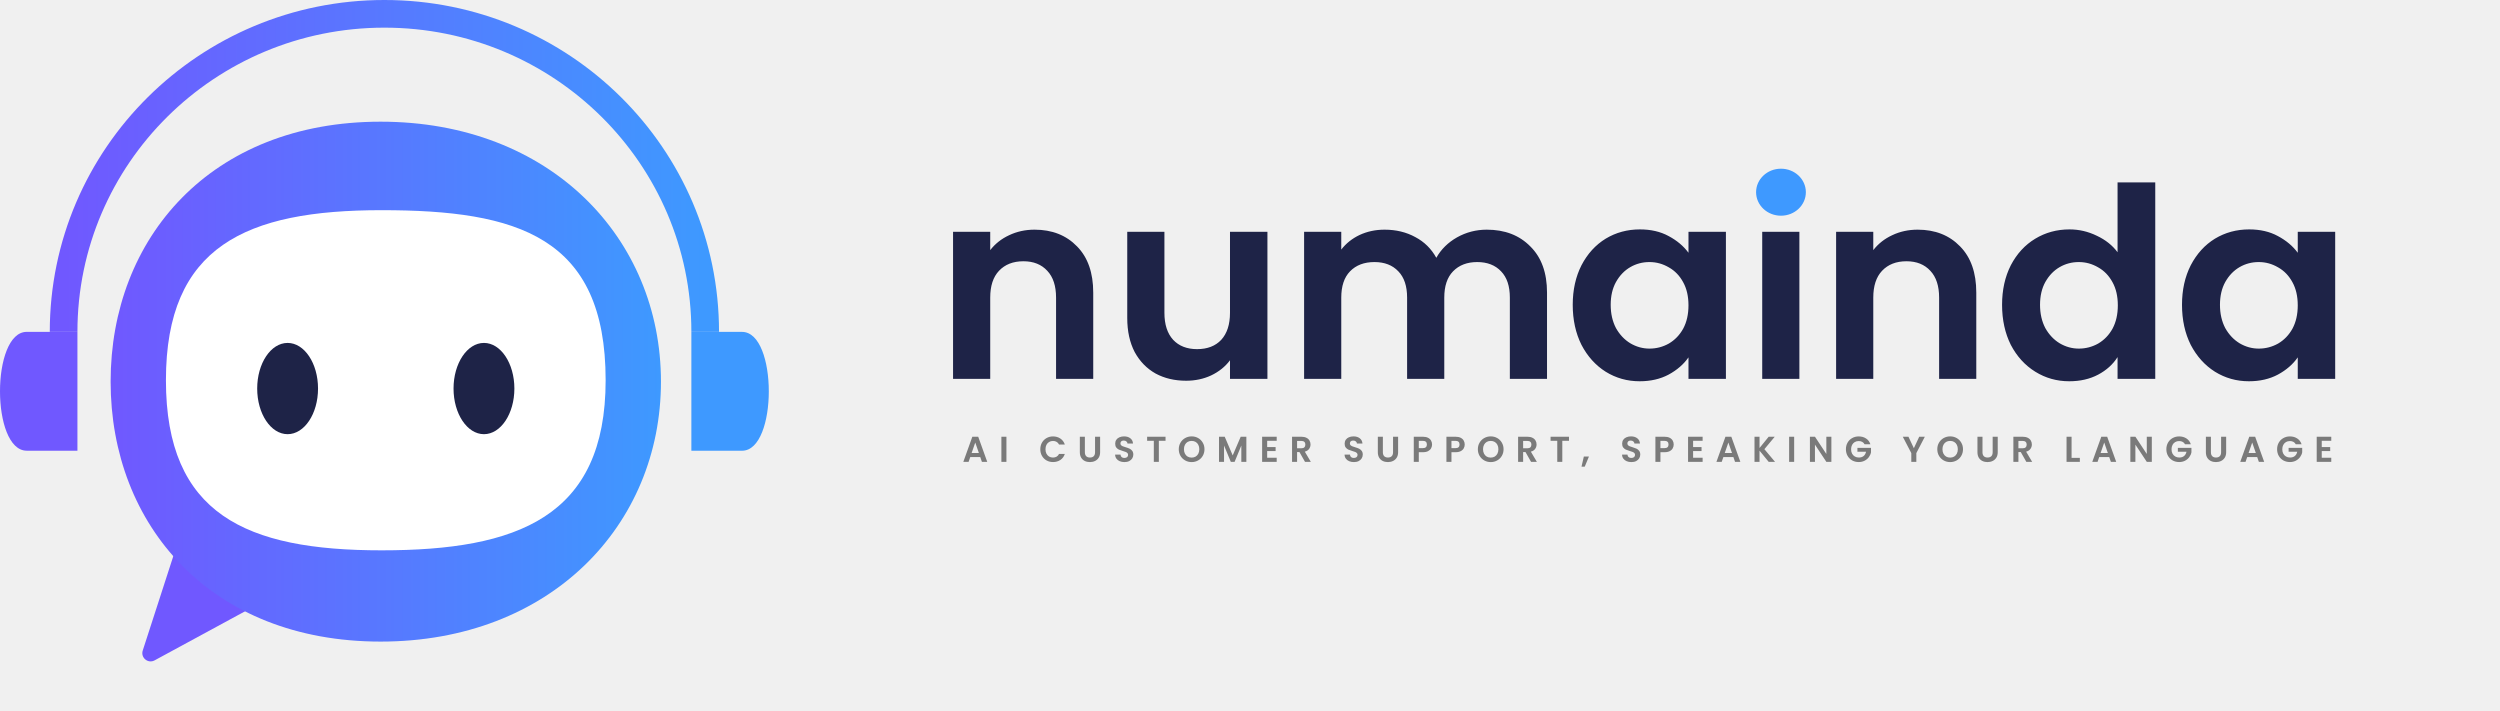
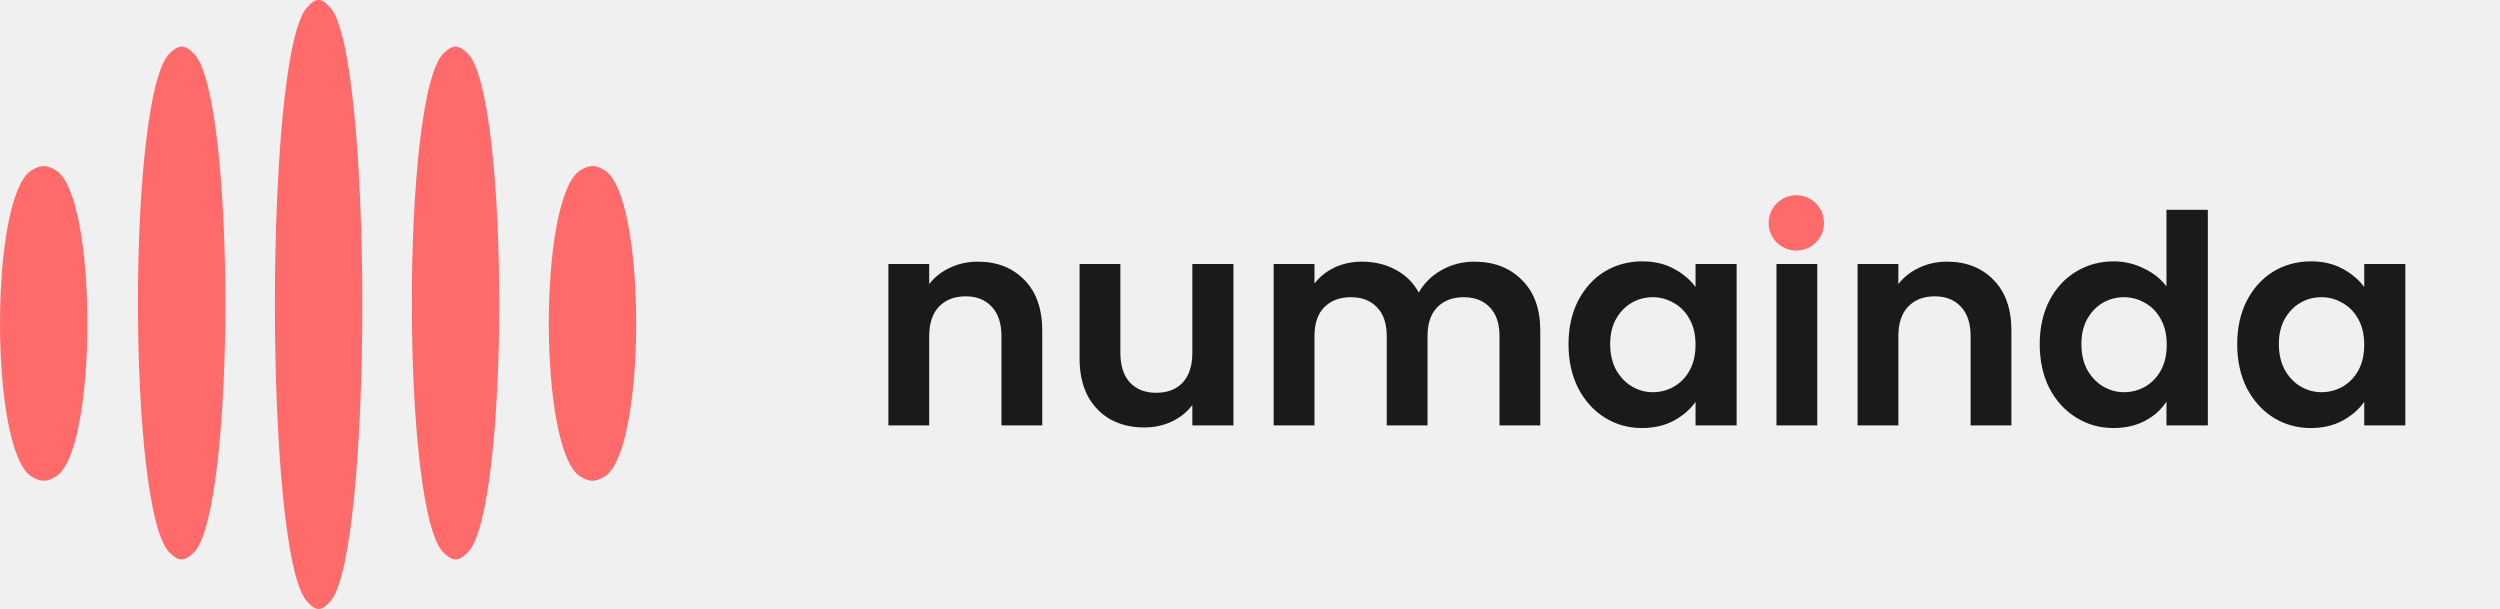
- <svg xmlns="http://www.w3.org/2000/svg" width="904" height="257" viewBox="0 0 904 257" fill="none">
-   <path d="M55.901 238.791C53.52 240.083 50.781 237.807 51.616 235.23L64.114 196.638C64.768 194.62 67.254 193.899 68.886 195.256L92.043 214.503C93.675 215.859 93.421 218.435 91.556 219.447L55.901 238.791Z" fill="#7058FF" />
-   <path d="M239 138C239 189.915 199.003 232 137.623 232C76.242 232 40 189.915 40 138C40 86.085 76.242 44 137.623 44C199.003 44 239 86.085 239 138Z" fill="url(#paint0_linear_155_86)" />
-   <path d="M255 120C255 56.487 203.065 5 139 5C74.935 5 23 56.487 23 120" stroke="url(#paint1_linear_155_86)" stroke-width="10" />
-   <path d="M219 137.5C219 187 187.043 199 138 199C88.957 199 60 186 60 137.5C60 89 88.957 76 138 76C187.043 76 219 85.5 219 137.5Z" fill="white" />
-   <ellipse cx="104" cy="140.5" rx="11" ry="16.5" fill="#1E2347" />
-   <ellipse cx="175" cy="140.5" rx="11" ry="16.5" fill="#1E2347" />
-   <path d="M9.673 120C28.276 120 28 120 28 120V162.975C28 162.975 28 163 9.673 162.975C-3.224 162.958 -3.224 120.001 9.673 120Z" fill="#7058FF" />
-   <path d="M268.327 162.986C249.724 162.987 250 162.986 250 162.986V120.011C250 120.011 250 119.986 268.327 120.011C281.224 120.028 281.224 162.986 268.327 162.986Z" fill="#3E99FF" />
-   <path d="M374.096 83.048C380.432 83.048 385.552 85.064 389.456 89.096C393.36 93.064 395.312 98.632 395.312 105.8V137H381.872V107.624C381.872 103.4 380.816 100.168 378.704 97.928C376.592 95.624 373.712 94.472 370.064 94.472C366.352 94.472 363.408 95.624 361.232 97.928C359.12 100.168 358.064 103.4 358.064 107.624V137H344.624V83.816H358.064V90.44C359.856 88.136 362.128 86.344 364.88 85.064C367.696 83.72 370.768 83.048 374.096 83.048ZM458.301 83.816V137H444.765V130.28C443.037 132.584 440.765 134.408 437.949 135.752C435.197 137.032 432.189 137.672 428.925 137.672C424.765 137.672 421.085 136.808 417.885 135.08C414.685 133.288 412.157 130.696 410.301 127.304C408.509 123.848 407.613 119.752 407.613 115.016V83.816H421.053V113.096C421.053 117.32 422.109 120.584 424.221 122.888C426.333 125.128 429.213 126.248 432.861 126.248C436.573 126.248 439.485 125.128 441.597 122.888C443.709 120.584 444.765 117.32 444.765 113.096V83.816H458.301ZM537.61 83.048C544.138 83.048 549.386 85.064 553.354 89.096C557.386 93.064 559.402 98.632 559.402 105.8V137H545.962V107.624C545.962 103.464 544.906 100.296 542.794 98.12C540.682 95.88 537.802 94.76 534.154 94.76C530.506 94.76 527.594 95.88 525.418 98.12C523.306 100.296 522.25 103.464 522.25 107.624V137H508.81V107.624C508.81 103.464 507.754 100.296 505.642 98.12C503.53 95.88 500.65 94.76 497.002 94.76C493.29 94.76 490.346 95.88 488.17 98.12C486.058 100.296 485.002 103.464 485.002 107.624V137H471.562V83.816H485.002V90.248C486.73 88.008 488.938 86.248 491.626 84.968C494.378 83.688 497.386 83.048 500.65 83.048C504.81 83.048 508.522 83.944 511.786 85.736C515.05 87.464 517.578 89.96 519.37 93.224C521.098 90.152 523.594 87.688 526.858 85.832C530.186 83.976 533.77 83.048 537.61 83.048ZM568.699 110.216C568.699 104.84 569.755 100.072 571.867 95.912C574.043 91.752 576.955 88.552 580.603 86.312C584.315 84.072 588.443 82.952 592.987 82.952C596.955 82.952 600.411 83.752 603.355 85.352C606.363 86.952 608.763 88.968 610.555 91.4V83.816H624.091V137H610.555V129.224C608.827 131.72 606.427 133.8 603.355 135.464C600.347 137.064 596.859 137.864 592.891 137.864C588.411 137.864 584.315 136.712 580.603 134.408C576.955 132.104 574.043 128.872 571.867 124.712C569.755 120.488 568.699 115.656 568.699 110.216ZM610.555 110.408C610.555 107.144 609.915 104.36 608.635 102.056C607.355 99.688 605.627 97.896 603.451 96.68C601.275 95.4 598.939 94.76 596.443 94.76C593.947 94.76 591.643 95.368 589.531 96.584C587.419 97.8 585.691 99.592 584.347 101.96C583.067 104.264 582.427 107.016 582.427 110.216C582.427 113.416 583.067 116.232 584.347 118.664C585.691 121.032 587.419 122.856 589.531 124.136C591.707 125.416 594.011 126.056 596.443 126.056C598.939 126.056 601.275 125.448 603.451 124.232C605.627 122.952 607.355 121.16 608.635 118.856C609.915 116.488 610.555 113.672 610.555 110.408ZM644.034 77.48C641.666 77.48 639.682 76.744 638.082 75.272C636.546 73.736 635.778 71.848 635.778 69.608C635.778 67.368 636.546 65.512 638.082 64.04C639.682 62.504 641.666 61.736 644.034 61.736C646.402 61.736 648.354 62.504 649.89 64.04C651.49 65.512 652.29 67.368 652.29 69.608C652.29 71.848 651.49 73.736 649.89 75.272C648.354 76.744 646.402 77.48 644.034 77.48ZM650.658 83.816V137H637.218V83.816H650.658ZM693.409 83.048C699.745 83.048 704.865 85.064 708.769 89.096C712.673 93.064 714.625 98.632 714.625 105.8V137H701.185V107.624C701.185 103.4 700.129 100.168 698.017 97.928C695.905 95.624 693.025 94.472 689.377 94.472C685.665 94.472 682.721 95.624 680.545 97.928C678.433 100.168 677.377 103.4 677.377 107.624V137H663.937V83.816H677.377V90.44C679.169 88.136 681.441 86.344 684.193 85.064C687.009 83.72 690.081 83.048 693.409 83.048ZM723.949 110.216C723.949 104.84 725.005 100.072 727.117 95.912C729.293 91.752 732.237 88.552 735.949 86.312C739.661 84.072 743.789 82.952 748.333 82.952C751.789 82.952 755.085 83.72 758.221 85.256C761.357 86.728 763.853 88.712 765.709 91.208V65.96H779.341V137H765.709V129.128C764.045 131.752 761.709 133.864 758.701 135.464C755.693 137.064 752.205 137.864 748.237 137.864C743.757 137.864 739.661 136.712 735.949 134.408C732.237 132.104 729.293 128.872 727.117 124.712C725.005 120.488 723.949 115.656 723.949 110.216ZM765.805 110.408C765.805 107.144 765.165 104.36 763.885 102.056C762.605 99.688 760.877 97.896 758.701 96.68C756.525 95.4 754.189 94.76 751.693 94.76C749.197 94.76 746.893 95.368 744.781 96.584C742.669 97.8 740.941 99.592 739.597 101.96C738.317 104.264 737.677 107.016 737.677 110.216C737.677 113.416 738.317 116.232 739.597 118.664C740.941 121.032 742.669 122.856 744.781 124.136C746.957 125.416 749.261 126.056 751.693 126.056C754.189 126.056 756.525 125.448 758.701 124.232C760.877 122.952 762.605 121.16 763.885 118.856C765.165 116.488 765.805 113.672 765.805 110.408ZM789.012 110.216C789.012 104.84 790.068 100.072 792.18 95.912C794.356 91.752 797.268 88.552 800.916 86.312C804.628 84.072 808.756 82.952 813.3 82.952C817.268 82.952 820.724 83.752 823.668 85.352C826.676 86.952 829.076 88.968 830.868 91.4V83.816H844.404V137H830.868V129.224C829.14 131.72 826.74 133.8 823.668 135.464C820.66 137.064 817.172 137.864 813.204 137.864C808.724 137.864 804.628 136.712 800.916 134.408C797.268 132.104 794.356 128.872 792.18 124.712C790.068 120.488 789.012 115.656 789.012 110.216ZM830.868 110.408C830.868 107.144 830.228 104.36 828.948 102.056C827.668 99.688 825.94 97.896 823.764 96.68C821.588 95.4 819.252 94.76 816.756 94.76C814.26 94.76 811.956 95.368 809.844 96.584C807.732 97.8 806.004 99.592 804.66 101.96C803.38 104.264 802.74 107.016 802.74 110.216C802.74 113.416 803.38 116.232 804.66 118.664C806.004 121.032 807.732 122.856 809.844 124.136C812.02 125.416 814.324 126.056 816.756 126.056C819.252 126.056 821.588 125.448 823.764 124.232C825.94 122.952 827.668 121.16 828.948 118.856C830.228 116.488 830.868 113.672 830.868 110.408Z" fill="#1E2347" />
-   <ellipse cx="644" cy="69.5" rx="9" ry="8.5" fill="#3E99FF" />
-   <path d="M354.461 165.271H350.847L350.249 167H348.338L351.601 157.913H353.72L356.983 167H355.059L354.461 165.271ZM353.967 163.815L352.654 160.019L351.341 163.815H353.967ZM363.923 157.926V167H362.103V157.926H363.923ZM376.176 162.45C376.176 161.557 376.376 160.76 376.774 160.058C377.182 159.347 377.732 158.797 378.425 158.407C379.127 158.008 379.912 157.809 380.778 157.809C381.792 157.809 382.681 158.069 383.443 158.589C384.206 159.109 384.739 159.828 385.042 160.747H382.949C382.741 160.314 382.447 159.989 382.065 159.772C381.693 159.555 381.259 159.447 380.765 159.447C380.237 159.447 379.764 159.573 379.348 159.824C378.941 160.067 378.62 160.413 378.386 160.864C378.161 161.315 378.048 161.843 378.048 162.45C378.048 163.048 378.161 163.577 378.386 164.036C378.62 164.487 378.941 164.838 379.348 165.089C379.764 165.332 380.237 165.453 380.765 165.453C381.259 165.453 381.693 165.345 382.065 165.128C382.447 164.903 382.741 164.573 382.949 164.14H385.042C384.739 165.067 384.206 165.791 383.443 166.311C382.689 166.822 381.801 167.078 380.778 167.078C379.912 167.078 379.127 166.883 378.425 166.493C377.732 166.094 377.182 165.544 376.774 164.842C376.376 164.14 376.176 163.343 376.176 162.45ZM392.291 157.926V163.542C392.291 164.157 392.451 164.63 392.772 164.959C393.093 165.28 393.543 165.44 394.124 165.44C394.713 165.44 395.168 165.28 395.489 164.959C395.81 164.63 395.97 164.157 395.97 163.542V157.926H397.803V163.529C397.803 164.3 397.634 164.955 397.296 165.492C396.967 166.021 396.52 166.419 395.957 166.688C395.402 166.957 394.783 167.091 394.098 167.091C393.422 167.091 392.807 166.957 392.252 166.688C391.706 166.419 391.273 166.021 390.952 165.492C390.631 164.955 390.471 164.3 390.471 163.529V157.926H392.291ZM406.594 167.091C405.962 167.091 405.39 166.983 404.878 166.766C404.376 166.549 403.977 166.237 403.682 165.83C403.388 165.423 403.236 164.942 403.227 164.387H405.177C405.203 164.76 405.333 165.054 405.567 165.271C405.81 165.488 406.139 165.596 406.555 165.596C406.98 165.596 407.314 165.496 407.556 165.297C407.799 165.089 407.92 164.82 407.92 164.491C407.92 164.222 407.838 164.001 407.673 163.828C407.509 163.655 407.301 163.52 407.049 163.425C406.807 163.321 406.469 163.208 406.035 163.087C405.446 162.914 404.965 162.745 404.592 162.58C404.228 162.407 403.912 162.151 403.643 161.813C403.383 161.466 403.253 161.007 403.253 160.435C403.253 159.898 403.388 159.43 403.656 159.031C403.925 158.632 404.302 158.329 404.787 158.121C405.273 157.904 405.827 157.796 406.451 157.796C407.387 157.796 408.146 158.026 408.726 158.485C409.316 158.936 409.641 159.568 409.701 160.383H407.699C407.682 160.071 407.548 159.815 407.296 159.616C407.054 159.408 406.729 159.304 406.321 159.304C405.966 159.304 405.68 159.395 405.463 159.577C405.255 159.759 405.151 160.023 405.151 160.37C405.151 160.613 405.229 160.816 405.385 160.981C405.55 161.137 405.749 161.267 405.983 161.371C406.226 161.466 406.564 161.579 406.997 161.709C407.587 161.882 408.068 162.056 408.44 162.229C408.813 162.402 409.134 162.662 409.402 163.009C409.671 163.356 409.805 163.811 409.805 164.374C409.805 164.859 409.68 165.31 409.428 165.726C409.177 166.142 408.809 166.476 408.323 166.727C407.838 166.97 407.262 167.091 406.594 167.091ZM421.458 157.926V159.395H419.04V167H417.22V159.395H414.802V157.926H421.458ZM430.898 167.091C430.049 167.091 429.269 166.892 428.558 166.493C427.848 166.094 427.284 165.544 426.868 164.842C426.452 164.131 426.244 163.33 426.244 162.437C426.244 161.553 426.452 160.76 426.868 160.058C427.284 159.347 427.848 158.793 428.558 158.394C429.269 157.995 430.049 157.796 430.898 157.796C431.756 157.796 432.536 157.995 433.238 158.394C433.949 158.793 434.508 159.347 434.915 160.058C435.331 160.76 435.539 161.553 435.539 162.437C435.539 163.33 435.331 164.131 434.915 164.842C434.508 165.544 433.949 166.094 433.238 166.493C432.528 166.892 431.748 167.091 430.898 167.091ZM430.898 165.466C431.444 165.466 431.925 165.345 432.341 165.102C432.757 164.851 433.082 164.495 433.316 164.036C433.55 163.577 433.667 163.044 433.667 162.437C433.667 161.83 433.55 161.302 433.316 160.851C433.082 160.392 432.757 160.041 432.341 159.798C431.925 159.555 431.444 159.434 430.898 159.434C430.352 159.434 429.867 159.555 429.442 159.798C429.026 160.041 428.701 160.392 428.467 160.851C428.233 161.302 428.116 161.83 428.116 162.437C428.116 163.044 428.233 163.577 428.467 164.036C428.701 164.495 429.026 164.851 429.442 165.102C429.867 165.345 430.352 165.466 430.898 165.466ZM450.686 157.926V167H448.866V161.098L446.435 167H445.057L442.613 161.098V167H440.793V157.926H442.86L445.746 164.673L448.632 157.926H450.686ZM458.206 159.395V161.67H461.261V163.113H458.206V165.518H461.651V167H456.386V157.913H461.651V159.395H458.206ZM471.885 167L469.883 163.464H469.025V167H467.205V157.926H470.611C471.313 157.926 471.911 158.052 472.405 158.303C472.899 158.546 473.267 158.879 473.51 159.304C473.761 159.72 473.887 160.188 473.887 160.708C473.887 161.306 473.713 161.848 473.367 162.333C473.02 162.81 472.504 163.139 471.82 163.321L473.991 167H471.885ZM469.025 162.099H470.546C471.04 162.099 471.408 161.982 471.651 161.748C471.893 161.505 472.015 161.172 472.015 160.747C472.015 160.331 471.893 160.01 471.651 159.785C471.408 159.551 471.04 159.434 470.546 159.434H469.025V162.099ZM489.563 167.091C488.931 167.091 488.359 166.983 487.847 166.766C487.345 166.549 486.946 166.237 486.651 165.83C486.357 165.423 486.205 164.942 486.196 164.387H488.146C488.172 164.76 488.302 165.054 488.536 165.271C488.779 165.488 489.108 165.596 489.524 165.596C489.949 165.596 490.283 165.496 490.525 165.297C490.768 165.089 490.889 164.82 490.889 164.491C490.889 164.222 490.807 164.001 490.642 163.828C490.478 163.655 490.27 163.52 490.018 163.425C489.776 163.321 489.438 163.208 489.004 163.087C488.415 162.914 487.934 162.745 487.561 162.58C487.197 162.407 486.881 162.151 486.612 161.813C486.352 161.466 486.222 161.007 486.222 160.435C486.222 159.898 486.357 159.43 486.625 159.031C486.894 158.632 487.271 158.329 487.756 158.121C488.242 157.904 488.796 157.796 489.42 157.796C490.356 157.796 491.115 158.026 491.695 158.485C492.285 158.936 492.61 159.568 492.67 160.383H490.668C490.651 160.071 490.517 159.815 490.265 159.616C490.023 159.408 489.698 159.304 489.29 159.304C488.935 159.304 488.649 159.395 488.432 159.577C488.224 159.759 488.12 160.023 488.12 160.37C488.12 160.613 488.198 160.816 488.354 160.981C488.519 161.137 488.718 161.267 488.952 161.371C489.195 161.466 489.533 161.579 489.966 161.709C490.556 161.882 491.037 162.056 491.409 162.229C491.782 162.402 492.103 162.662 492.371 163.009C492.64 163.356 492.774 163.811 492.774 164.374C492.774 164.859 492.649 165.31 492.397 165.726C492.146 166.142 491.778 166.476 491.292 166.727C490.807 166.97 490.231 167.091 489.563 167.091ZM500.046 157.926V163.542C500.046 164.157 500.207 164.63 500.527 164.959C500.848 165.28 501.299 165.44 501.879 165.44C502.469 165.44 502.924 165.28 503.244 164.959C503.565 164.63 503.725 164.157 503.725 163.542V157.926H505.558V163.529C505.558 164.3 505.389 164.955 505.051 165.492C504.722 166.021 504.276 166.419 503.712 166.688C503.158 166.957 502.538 167.091 501.853 167.091C501.177 167.091 500.562 166.957 500.007 166.688C499.461 166.419 499.028 166.021 498.707 165.492C498.387 164.955 498.226 164.3 498.226 163.529V157.926H500.046ZM517.834 160.734C517.834 161.219 517.717 161.674 517.483 162.099C517.257 162.524 516.898 162.866 516.404 163.126C515.918 163.386 515.303 163.516 514.558 163.516H513.037V167H511.217V157.926H514.558C515.26 157.926 515.858 158.047 516.352 158.29C516.846 158.533 517.214 158.866 517.457 159.291C517.708 159.716 517.834 160.197 517.834 160.734ZM514.48 162.047C514.982 162.047 515.355 161.934 515.598 161.709C515.84 161.475 515.962 161.15 515.962 160.734C515.962 159.85 515.468 159.408 514.48 159.408H513.037V162.047H514.48ZM529.643 160.734C529.643 161.219 529.526 161.674 529.292 162.099C529.067 162.524 528.707 162.866 528.213 163.126C527.728 163.386 527.112 163.516 526.367 163.516H524.846V167H523.026V157.926H526.367C527.069 157.926 527.667 158.047 528.161 158.29C528.655 158.533 529.023 158.866 529.266 159.291C529.517 159.716 529.643 160.197 529.643 160.734ZM526.289 162.047C526.792 162.047 527.164 161.934 527.407 161.709C527.65 161.475 527.771 161.15 527.771 160.734C527.771 159.85 527.277 159.408 526.289 159.408H524.846V162.047H526.289ZM539.047 167.091C538.198 167.091 537.418 166.892 536.707 166.493C535.996 166.094 535.433 165.544 535.017 164.842C534.601 164.131 534.393 163.33 534.393 162.437C534.393 161.553 534.601 160.76 535.017 160.058C535.433 159.347 535.996 158.793 536.707 158.394C537.418 157.995 538.198 157.796 539.047 157.796C539.905 157.796 540.685 157.995 541.387 158.394C542.098 158.793 542.657 159.347 543.064 160.058C543.48 160.76 543.688 161.553 543.688 162.437C543.688 163.33 543.48 164.131 543.064 164.842C542.657 165.544 542.098 166.094 541.387 166.493C540.676 166.892 539.896 167.091 539.047 167.091ZM539.047 165.466C539.593 165.466 540.074 165.345 540.49 165.102C540.906 164.851 541.231 164.495 541.465 164.036C541.699 163.577 541.816 163.044 541.816 162.437C541.816 161.83 541.699 161.302 541.465 160.851C541.231 160.392 540.906 160.041 540.49 159.798C540.074 159.555 539.593 159.434 539.047 159.434C538.501 159.434 538.016 159.555 537.591 159.798C537.175 160.041 536.85 160.392 536.616 160.851C536.382 161.302 536.265 161.83 536.265 162.437C536.265 163.044 536.382 163.577 536.616 164.036C536.85 164.495 537.175 164.851 537.591 165.102C538.016 165.345 538.501 165.466 539.047 165.466ZM553.622 167L551.62 163.464H550.762V167H548.942V157.926H552.348C553.05 157.926 553.648 158.052 554.142 158.303C554.636 158.546 555.004 158.879 555.247 159.304C555.498 159.72 555.624 160.188 555.624 160.708C555.624 161.306 555.451 161.848 555.104 162.333C554.757 162.81 554.242 163.139 553.557 163.321L555.728 167H553.622ZM550.762 162.099H552.283C552.777 162.099 553.145 161.982 553.388 161.748C553.631 161.505 553.752 161.172 553.752 160.747C553.752 160.331 553.631 160.01 553.388 159.785C553.145 159.551 552.777 159.434 552.283 159.434H550.762V162.099ZM567.345 157.926V159.395H564.927V167H563.107V159.395H560.689V157.926H567.345ZM574.562 165.089L573.041 168.742H571.871L572.716 165.089H574.562ZM589.905 167.091C589.272 167.091 588.7 166.983 588.189 166.766C587.686 166.549 587.287 166.237 586.993 165.83C586.698 165.423 586.546 164.942 586.538 164.387H588.488C588.514 164.76 588.644 165.054 588.878 165.271C589.12 165.488 589.45 165.596 589.866 165.596C590.29 165.596 590.624 165.496 590.867 165.297C591.109 165.089 591.231 164.82 591.231 164.491C591.231 164.222 591.148 164.001 590.984 163.828C590.819 163.655 590.611 163.52 590.36 163.425C590.117 163.321 589.779 163.208 589.346 163.087C588.756 162.914 588.275 162.745 587.903 162.58C587.539 162.407 587.222 162.151 586.954 161.813C586.694 161.466 586.564 161.007 586.564 160.435C586.564 159.898 586.698 159.43 586.967 159.031C587.235 158.632 587.612 158.329 588.098 158.121C588.583 157.904 589.138 157.796 589.762 157.796C590.698 157.796 591.456 158.026 592.037 158.485C592.626 158.936 592.951 159.568 593.012 160.383H591.01C590.992 160.071 590.858 159.815 590.607 159.616C590.364 159.408 590.039 159.304 589.632 159.304C589.276 159.304 588.99 159.395 588.774 159.577C588.566 159.759 588.462 160.023 588.462 160.37C588.462 160.613 588.54 160.816 588.696 160.981C588.86 161.137 589.06 161.267 589.294 161.371C589.536 161.466 589.874 161.579 590.308 161.709C590.897 161.882 591.378 162.056 591.751 162.229C592.123 162.402 592.444 162.662 592.713 163.009C592.981 163.356 593.116 163.811 593.116 164.374C593.116 164.859 592.99 165.31 592.739 165.726C592.487 166.142 592.119 166.476 591.634 166.727C591.148 166.97 590.572 167.091 589.905 167.091ZM605.21 160.734C605.21 161.219 605.093 161.674 604.859 162.099C604.634 162.524 604.274 162.866 603.78 163.126C603.295 163.386 602.68 163.516 601.934 163.516H600.413V167H598.593V157.926H601.934C602.636 157.926 603.234 158.047 603.728 158.29C604.222 158.533 604.591 158.866 604.833 159.291C605.085 159.716 605.21 160.197 605.21 160.734ZM601.856 162.047C602.359 162.047 602.732 161.934 602.974 161.709C603.217 161.475 603.338 161.15 603.338 160.734C603.338 159.85 602.844 159.408 601.856 159.408H600.413V162.047H601.856ZM612.223 159.395V161.67H615.278V163.113H612.223V165.518H615.668V167H610.403V157.913H615.668V159.395H612.223ZM626.786 165.271H623.172L622.574 167H620.663L623.926 157.913H626.045L629.308 167H627.384L626.786 165.271ZM626.292 163.815L624.979 160.019L623.666 163.815H626.292ZM639.549 167L636.247 162.957V167H634.427V157.926H636.247V161.995L639.549 157.926H641.746L638.002 162.424L641.85 167H639.549ZM648.767 157.926V167H646.947V157.926H648.767ZM662.227 167H660.407L656.286 160.773V167H654.466V157.913H656.286L660.407 164.153V157.913H662.227V167ZM674.243 160.656C674.035 160.275 673.749 159.984 673.385 159.785C673.021 159.586 672.596 159.486 672.111 159.486C671.574 159.486 671.097 159.607 670.681 159.85C670.265 160.093 669.94 160.439 669.706 160.89C669.472 161.341 669.355 161.861 669.355 162.45C669.355 163.057 669.472 163.585 669.706 164.036C669.949 164.487 670.282 164.833 670.707 165.076C671.132 165.319 671.626 165.44 672.189 165.44C672.882 165.44 673.45 165.258 673.892 164.894C674.334 164.521 674.624 164.006 674.763 163.347H671.643V161.956H676.557V163.542C676.436 164.175 676.176 164.76 675.777 165.297C675.378 165.834 674.863 166.268 674.23 166.597C673.606 166.918 672.904 167.078 672.124 167.078C671.249 167.078 670.456 166.883 669.745 166.493C669.043 166.094 668.488 165.544 668.081 164.842C667.682 164.14 667.483 163.343 667.483 162.45C667.483 161.557 667.682 160.76 668.081 160.058C668.488 159.347 669.043 158.797 669.745 158.407C670.456 158.008 671.244 157.809 672.111 157.809C673.134 157.809 674.022 158.06 674.776 158.563C675.53 159.057 676.05 159.755 676.336 160.656H674.243ZM696.016 157.926L692.948 163.841V167H691.128V163.841L688.047 157.926H690.101L692.051 162.073L693.988 157.926H696.016ZM705.178 167.091C704.329 167.091 703.549 166.892 702.838 166.493C702.127 166.094 701.564 165.544 701.148 164.842C700.732 164.131 700.524 163.33 700.524 162.437C700.524 161.553 700.732 160.76 701.148 160.058C701.564 159.347 702.127 158.793 702.838 158.394C703.549 157.995 704.329 157.796 705.178 157.796C706.036 157.796 706.816 157.995 707.518 158.394C708.229 158.793 708.788 159.347 709.195 160.058C709.611 160.76 709.819 161.553 709.819 162.437C709.819 163.33 709.611 164.131 709.195 164.842C708.788 165.544 708.229 166.094 707.518 166.493C706.807 166.892 706.027 167.091 705.178 167.091ZM705.178 165.466C705.724 165.466 706.205 165.345 706.621 165.102C707.037 164.851 707.362 164.495 707.596 164.036C707.83 163.577 707.947 163.044 707.947 162.437C707.947 161.83 707.83 161.302 707.596 160.851C707.362 160.392 707.037 160.041 706.621 159.798C706.205 159.555 705.724 159.434 705.178 159.434C704.632 159.434 704.147 159.555 703.722 159.798C703.306 160.041 702.981 160.392 702.747 160.851C702.513 161.302 702.396 161.83 702.396 162.437C702.396 163.044 702.513 163.577 702.747 164.036C702.981 164.495 703.306 164.851 703.722 165.102C704.147 165.345 704.632 165.466 705.178 165.466ZM716.867 157.926V163.542C716.867 164.157 717.027 164.63 717.348 164.959C717.669 165.28 718.119 165.44 718.7 165.44C719.289 165.44 719.744 165.28 720.065 164.959C720.386 164.63 720.546 164.157 720.546 163.542V157.926H722.379V163.529C722.379 164.3 722.21 164.955 721.872 165.492C721.543 166.021 721.096 166.419 720.533 166.688C719.978 166.957 719.359 167.091 718.674 167.091C717.998 167.091 717.383 166.957 716.828 166.688C716.282 166.419 715.849 166.021 715.528 165.492C715.207 164.955 715.047 164.3 715.047 163.529V157.926H716.867ZM732.717 167L730.715 163.464H729.857V167H728.037V157.926H731.443C732.145 157.926 732.743 158.052 733.237 158.303C733.731 158.546 734.1 158.879 734.342 159.304C734.594 159.72 734.719 160.188 734.719 160.708C734.719 161.306 734.546 161.848 734.199 162.333C733.853 162.81 733.337 163.139 732.652 163.321L734.823 167H732.717ZM729.857 162.099H731.378C731.872 162.099 732.241 161.982 732.483 161.748C732.726 161.505 732.847 161.172 732.847 160.747C732.847 160.331 732.726 160.01 732.483 159.785C732.241 159.551 731.872 159.434 731.378 159.434H729.857V162.099ZM749.083 165.557H752.073V167H747.263V157.926H749.083V165.557ZM762.694 165.271H759.08L758.482 167H756.571L759.834 157.913H761.953L765.216 167H763.292L762.694 165.271ZM762.2 163.815L760.887 160.019L759.574 163.815H762.2ZM778.097 167H776.277L772.156 160.773V167H770.336V157.913H772.156L776.277 164.153V157.913H778.097V167ZM790.113 160.656C789.905 160.275 789.619 159.984 789.255 159.785C788.891 159.586 788.467 159.486 787.981 159.486C787.444 159.486 786.967 159.607 786.551 159.85C786.135 160.093 785.81 160.439 785.576 160.89C785.342 161.341 785.225 161.861 785.225 162.45C785.225 163.057 785.342 163.585 785.576 164.036C785.819 164.487 786.153 164.833 786.577 165.076C787.002 165.319 787.496 165.44 788.059 165.44C788.753 165.44 789.32 165.258 789.762 164.894C790.204 164.521 790.495 164.006 790.633 163.347H787.513V161.956H792.427V163.542C792.306 164.175 792.046 164.76 791.647 165.297C791.249 165.834 790.733 166.268 790.1 166.597C789.476 166.918 788.774 167.078 787.994 167.078C787.119 167.078 786.326 166.883 785.615 166.493C784.913 166.094 784.359 165.544 783.951 164.842C783.553 164.14 783.353 163.343 783.353 162.45C783.353 161.557 783.553 160.76 783.951 160.058C784.359 159.347 784.913 158.797 785.615 158.407C786.326 158.008 787.115 157.809 787.981 157.809C789.004 157.809 789.892 158.06 790.646 158.563C791.4 159.057 791.92 159.755 792.206 160.656H790.113ZM799.468 157.926V163.542C799.468 164.157 799.628 164.63 799.949 164.959C800.269 165.28 800.72 165.44 801.301 165.44C801.89 165.44 802.345 165.28 802.666 164.959C802.986 164.63 803.147 164.157 803.147 163.542V157.926H804.98V163.529C804.98 164.3 804.811 164.955 804.473 165.492C804.143 166.021 803.697 166.419 803.134 166.688C802.579 166.957 801.959 167.091 801.275 167.091C800.599 167.091 799.983 166.957 799.429 166.688C798.883 166.419 798.449 166.021 798.129 165.492C797.808 164.955 797.648 164.3 797.648 163.529V157.926H799.468ZM816.202 165.271H812.588L811.99 167H810.079L813.342 157.913H815.461L818.724 167H816.8L816.202 165.271ZM815.708 163.815L814.395 160.019L813.082 163.815H815.708ZM830.162 160.656C829.954 160.275 829.668 159.984 829.304 159.785C828.94 159.586 828.515 159.486 828.03 159.486C827.493 159.486 827.016 159.607 826.6 159.85C826.184 160.093 825.859 160.439 825.625 160.89C825.391 161.341 825.274 161.861 825.274 162.45C825.274 163.057 825.391 163.585 825.625 164.036C825.868 164.487 826.201 164.833 826.626 165.076C827.051 165.319 827.545 165.44 828.108 165.44C828.801 165.44 829.369 165.258 829.811 164.894C830.253 164.521 830.543 164.006 830.682 163.347H827.562V161.956H832.476V163.542C832.355 164.175 832.095 164.76 831.696 165.297C831.297 165.834 830.782 166.268 830.149 166.597C829.525 166.918 828.823 167.078 828.043 167.078C827.168 167.078 826.375 166.883 825.664 166.493C824.962 166.094 824.407 165.544 824 164.842C823.601 164.14 823.402 163.343 823.402 162.45C823.402 161.557 823.601 160.76 824 160.058C824.407 159.347 824.962 158.797 825.664 158.407C826.375 158.008 827.163 157.809 828.03 157.809C829.053 157.809 829.941 158.06 830.695 158.563C831.449 159.057 831.969 159.755 832.255 160.656H830.162ZM839.542 159.395V161.67H842.597V163.113H839.542V165.518H842.987V167H837.722V157.913H842.987V159.395H839.542Z" fill="#7A7A7A" />
-   <defs>
-     <linearGradient id="paint0_linear_155_86" x1="40" y1="138" x2="239" y2="138" gradientUnits="userSpaceOnUse">
-       <stop stop-color="#7058FF" />
-       <stop offset="1" stop-color="#3E99FF" />
-     </linearGradient>
-     <linearGradient id="paint1_linear_155_86" x1="23" y1="62.5" x2="255" y2="62.5" gradientUnits="userSpaceOnUse">
-       <stop stop-color="#7058FF" />
-       <stop offset="1" stop-color="#3E99FF" />
-     </linearGradient>
-   </defs>
+ <svg xmlns="http://www.w3.org/2000/svg" width="858" height="209" viewBox="0 0 858 209" fill="none">
+   <path d="M335.6 89.8C342.2 89.8 347.533 91.9 351.6 96.1C355.667 100.233 357.7 106.033 357.7 113.5V146H343.7V115.4C343.7 111 342.6 107.633 340.4 105.3C338.2 102.9 335.2 101.7 331.4 101.7C327.533 101.7 324.467 102.9 322.2 105.3C320 107.633 318.9 111 318.9 115.4V146H304.9V90.6H318.9V97.5C320.767 95.1 323.133 93.233 326 91.9C328.933 90.5 332.133 89.8 335.6 89.8ZM423.313 90.6V146H409.213V139C407.413 141.4 405.047 143.3 402.113 144.7C399.247 146.033 396.113 146.7 392.713 146.7C388.38 146.7 384.547 145.8 381.213 144C377.88 142.133 375.247 139.433 373.313 135.9C371.447 132.3 370.513 128.033 370.513 123.1V90.6H384.513V121.1C384.513 125.5 385.613 128.9 387.813 131.3C390.013 133.633 393.013 134.8 396.813 134.8C400.68 134.8 403.713 133.633 405.913 131.3C408.113 128.9 409.213 125.5 409.213 121.1V90.6H423.313ZM505.927 89.8C512.727 89.8 518.193 91.9 522.327 96.1C526.527 100.233 528.627 106.033 528.627 113.5V146H514.627V115.4C514.627 111.067 513.527 107.767 511.327 105.5C509.127 103.167 506.127 102 502.327 102C498.527 102 495.493 103.167 493.227 105.5C491.027 107.767 489.927 111.067 489.927 115.4V146H475.927V115.4C475.927 111.067 474.827 107.767 472.627 105.5C470.427 103.167 467.427 102 463.627 102C459.76 102 456.693 103.167 454.427 105.5C452.227 107.767 451.127 111.067 451.127 115.4V146H437.127V90.6H451.127V97.3C452.927 94.967 455.227 93.133 458.027 91.8C460.893 90.467 464.027 89.8 467.427 89.8C471.76 89.8 475.627 90.733 479.027 92.6C482.427 94.4 485.06 97 486.927 100.4C488.727 97.2 491.327 94.633 494.727 92.7C498.193 90.767 501.927 89.8 505.927 89.8ZM538.312 118.1C538.312 112.5 539.412 107.533 541.612 103.2C543.878 98.867 546.912 95.533 550.712 93.2C554.578 90.867 558.878 89.7 563.612 89.7C567.745 89.7 571.345 90.533 574.412 92.2C577.545 93.867 580.045 95.967 581.912 98.5V90.6H596.012V146H581.912V137.9C580.112 140.5 577.612 142.667 574.412 144.4C571.278 146.067 567.645 146.9 563.512 146.9C558.845 146.9 554.578 145.7 550.712 143.3C546.912 140.9 543.878 137.533 541.612 133.2C539.412 128.8 538.312 123.767 538.312 118.1ZM581.912 118.3C581.912 114.9 581.245 112 579.912 109.6C578.578 107.133 576.778 105.267 574.512 104C572.245 102.667 569.812 102 567.212 102C564.612 102 562.212 102.633 560.012 103.9C557.812 105.167 556.012 107.033 554.612 109.5C553.278 111.9 552.612 114.767 552.612 118.1C552.612 121.433 553.278 124.367 554.612 126.9C556.012 129.367 557.812 131.267 560.012 132.6C562.278 133.933 564.678 134.6 567.212 134.6C569.812 134.6 572.245 133.967 574.512 132.7C576.778 131.367 578.578 129.5 579.912 127.1C581.245 124.633 581.912 121.7 581.912 118.3ZM616.785 84C614.318 84 612.252 83.233 610.585 81.7C608.985 80.1 608.185 78.133 608.185 75.8C608.185 73.467 608.985 71.533 610.585 70C612.252 68.4 614.318 67.6 616.785 67.6C619.252 67.6 621.285 68.4 622.885 70C624.552 71.533 625.385 73.467 625.385 75.8C625.385 78.133 624.552 80.1 622.885 81.7C621.285 83.233 619.252 84 616.785 84ZM623.685 90.6V146H609.685V90.6H623.685ZM668.217 89.8C674.817 89.8 680.151 91.9 684.217 96.1C688.284 100.233 690.317 106.033 690.317 113.5V146H676.317V115.4C676.317 111 675.217 107.633 673.017 105.3C670.817 102.9 667.817 101.7 664.017 101.7C660.151 101.7 657.084 102.9 654.817 105.3C652.617 107.633 651.517 111 651.517 115.4V146H637.517V90.6H651.517V97.5C653.384 95.1 655.751 93.233 658.617 91.9C661.551 90.5 664.751 89.8 668.217 89.8ZM700.03 118.1C700.03 112.5 701.13 107.533 703.33 103.2C705.597 98.867 708.664 95.533 712.53 93.2C716.397 90.867 720.697 89.7 725.43 89.7C729.03 89.7 732.464 90.5 735.73 92.1C738.997 93.633 741.597 95.7 743.53 98.3V72H757.73V146H743.53V137.8C741.797 140.533 739.364 142.733 736.23 144.4C733.097 146.067 729.464 146.9 725.33 146.9C720.664 146.9 716.397 145.7 712.53 143.3C708.664 140.9 705.597 137.533 703.33 133.2C701.13 128.8 700.03 123.767 700.03 118.1ZM743.63 118.3C743.63 114.9 742.964 112 741.63 109.6C740.297 107.133 738.497 105.267 736.23 104C733.964 102.667 731.53 102 728.93 102C726.33 102 723.93 102.633 721.73 103.9C719.53 105.167 717.73 107.033 716.33 109.5C714.997 111.9 714.33 114.767 714.33 118.1C714.33 121.433 714.997 124.367 716.33 126.9C717.73 129.367 719.53 131.267 721.73 132.6C723.997 133.933 726.397 134.6 728.93 134.6C731.53 134.6 733.964 133.967 736.23 132.7C738.497 131.367 740.297 129.5 741.63 127.1C742.964 124.633 743.63 121.7 743.63 118.3ZM767.804 118.1C767.804 112.5 768.904 107.533 771.104 103.2C773.371 98.867 776.404 95.533 780.204 93.2C784.071 90.867 788.371 89.7 793.104 89.7C797.237 89.7 800.837 90.533 803.904 92.2C807.037 93.867 809.537 95.967 811.404 98.5V90.6H825.504V146H811.404V137.9C809.604 140.5 807.104 142.667 803.904 144.4C800.771 146.067 797.137 146.9 793.004 146.9C788.337 146.9 784.071 145.7 780.204 143.3C776.404 140.9 773.371 137.533 771.104 133.2C768.904 128.8 767.804 123.767 767.804 118.1ZM811.404 118.3C811.404 114.9 810.737 112 809.404 109.6C808.071 107.133 806.271 105.267 804.004 104C801.737 102.667 799.304 102 796.704 102C794.104 102 791.704 102.633 789.504 103.9C787.304 105.167 785.504 107.033 784.104 109.5C782.771 111.9 782.104 114.767 782.104 118.1C782.104 121.433 782.771 124.367 784.104 126.9C785.504 129.367 787.304 131.267 789.504 132.6C791.771 133.933 794.171 134.6 796.704 134.6C799.304 134.6 801.737 133.967 804.004 132.7C806.271 131.367 808.071 129.5 809.404 127.1C810.737 124.633 811.404 121.7 811.404 118.3Z" fill="#1A1A1A" />
+   <circle cx="616.5" cy="76.5" r="9.5" fill="#FF6B6B" />
+   <path d="M10.877 58.417C14.024 56.528 15.976 56.528 19.123 58.417C33.626 67.126 33.626 154.874 19.123 163.583C15.976 165.472 14.024 165.472 10.877 163.583C-3.626 154.874 -3.626 67.126 10.877 58.417Z" fill="#FF6B6B" />
+   <path d="M199.218 58.417C202.364 56.528 204.316 56.528 207.463 58.417C221.966 67.126 221.966 154.874 207.463 163.583C204.316 165.472 202.364 165.472 199.218 163.583C184.715 154.874 184.715 67.126 199.218 58.417Z" fill="#FF6B6B" />
+   <path d="M58.218 18.309C61.364 15.23 63.316 15.23 66.463 18.309C80.966 32.502 80.966 175.499 66.463 189.69C63.316 192.77 61.364 192.77 58.218 189.69C43.715 175.499 43.715 32.502 58.218 18.309Z" fill="#FF6B6B" />
+   <path d="M152.218 18.309C155.364 15.23 157.316 15.23 160.463 18.309C174.966 32.502 174.966 175.499 160.463 189.69C157.316 192.77 155.364 192.77 152.218 189.69C137.715 175.499 137.715 32.502 152.218 18.309Z" fill="#FF6B6B" />
+   <path d="M105.218 2.743C108.364 -0.914 110.316 -0.914 113.463 2.743C127.966 19.596 127.966 189.404 113.463 206.257C110.316 209.914 108.364 209.914 105.218 206.257C90.715 189.404 90.715 19.596 105.218 2.743Z" fill="#FF6B6B" />
</svg>
